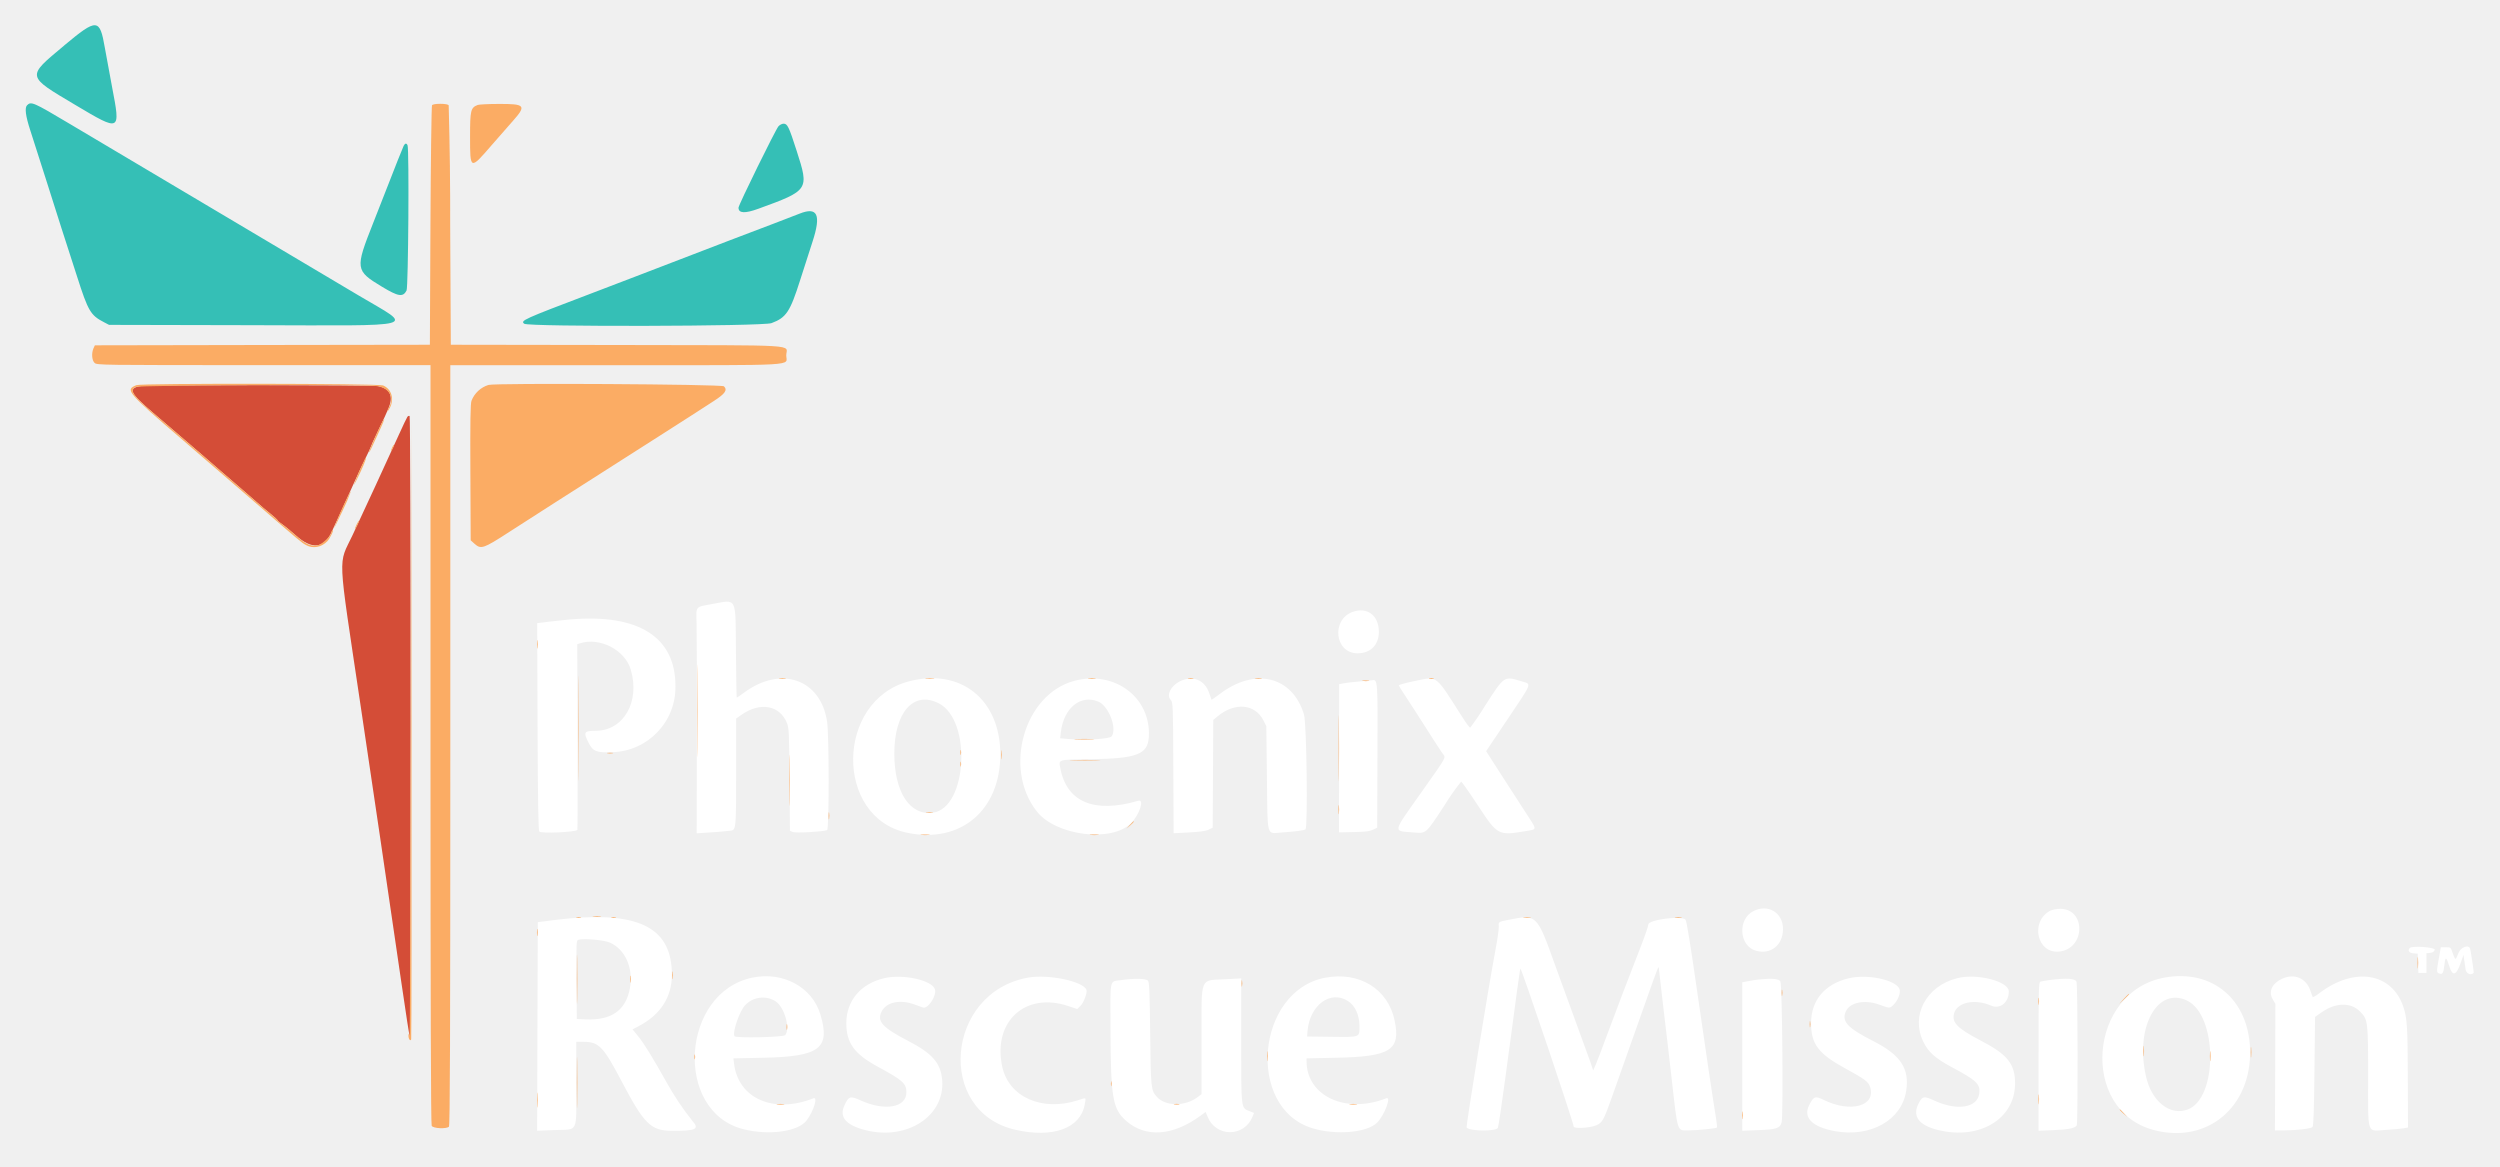
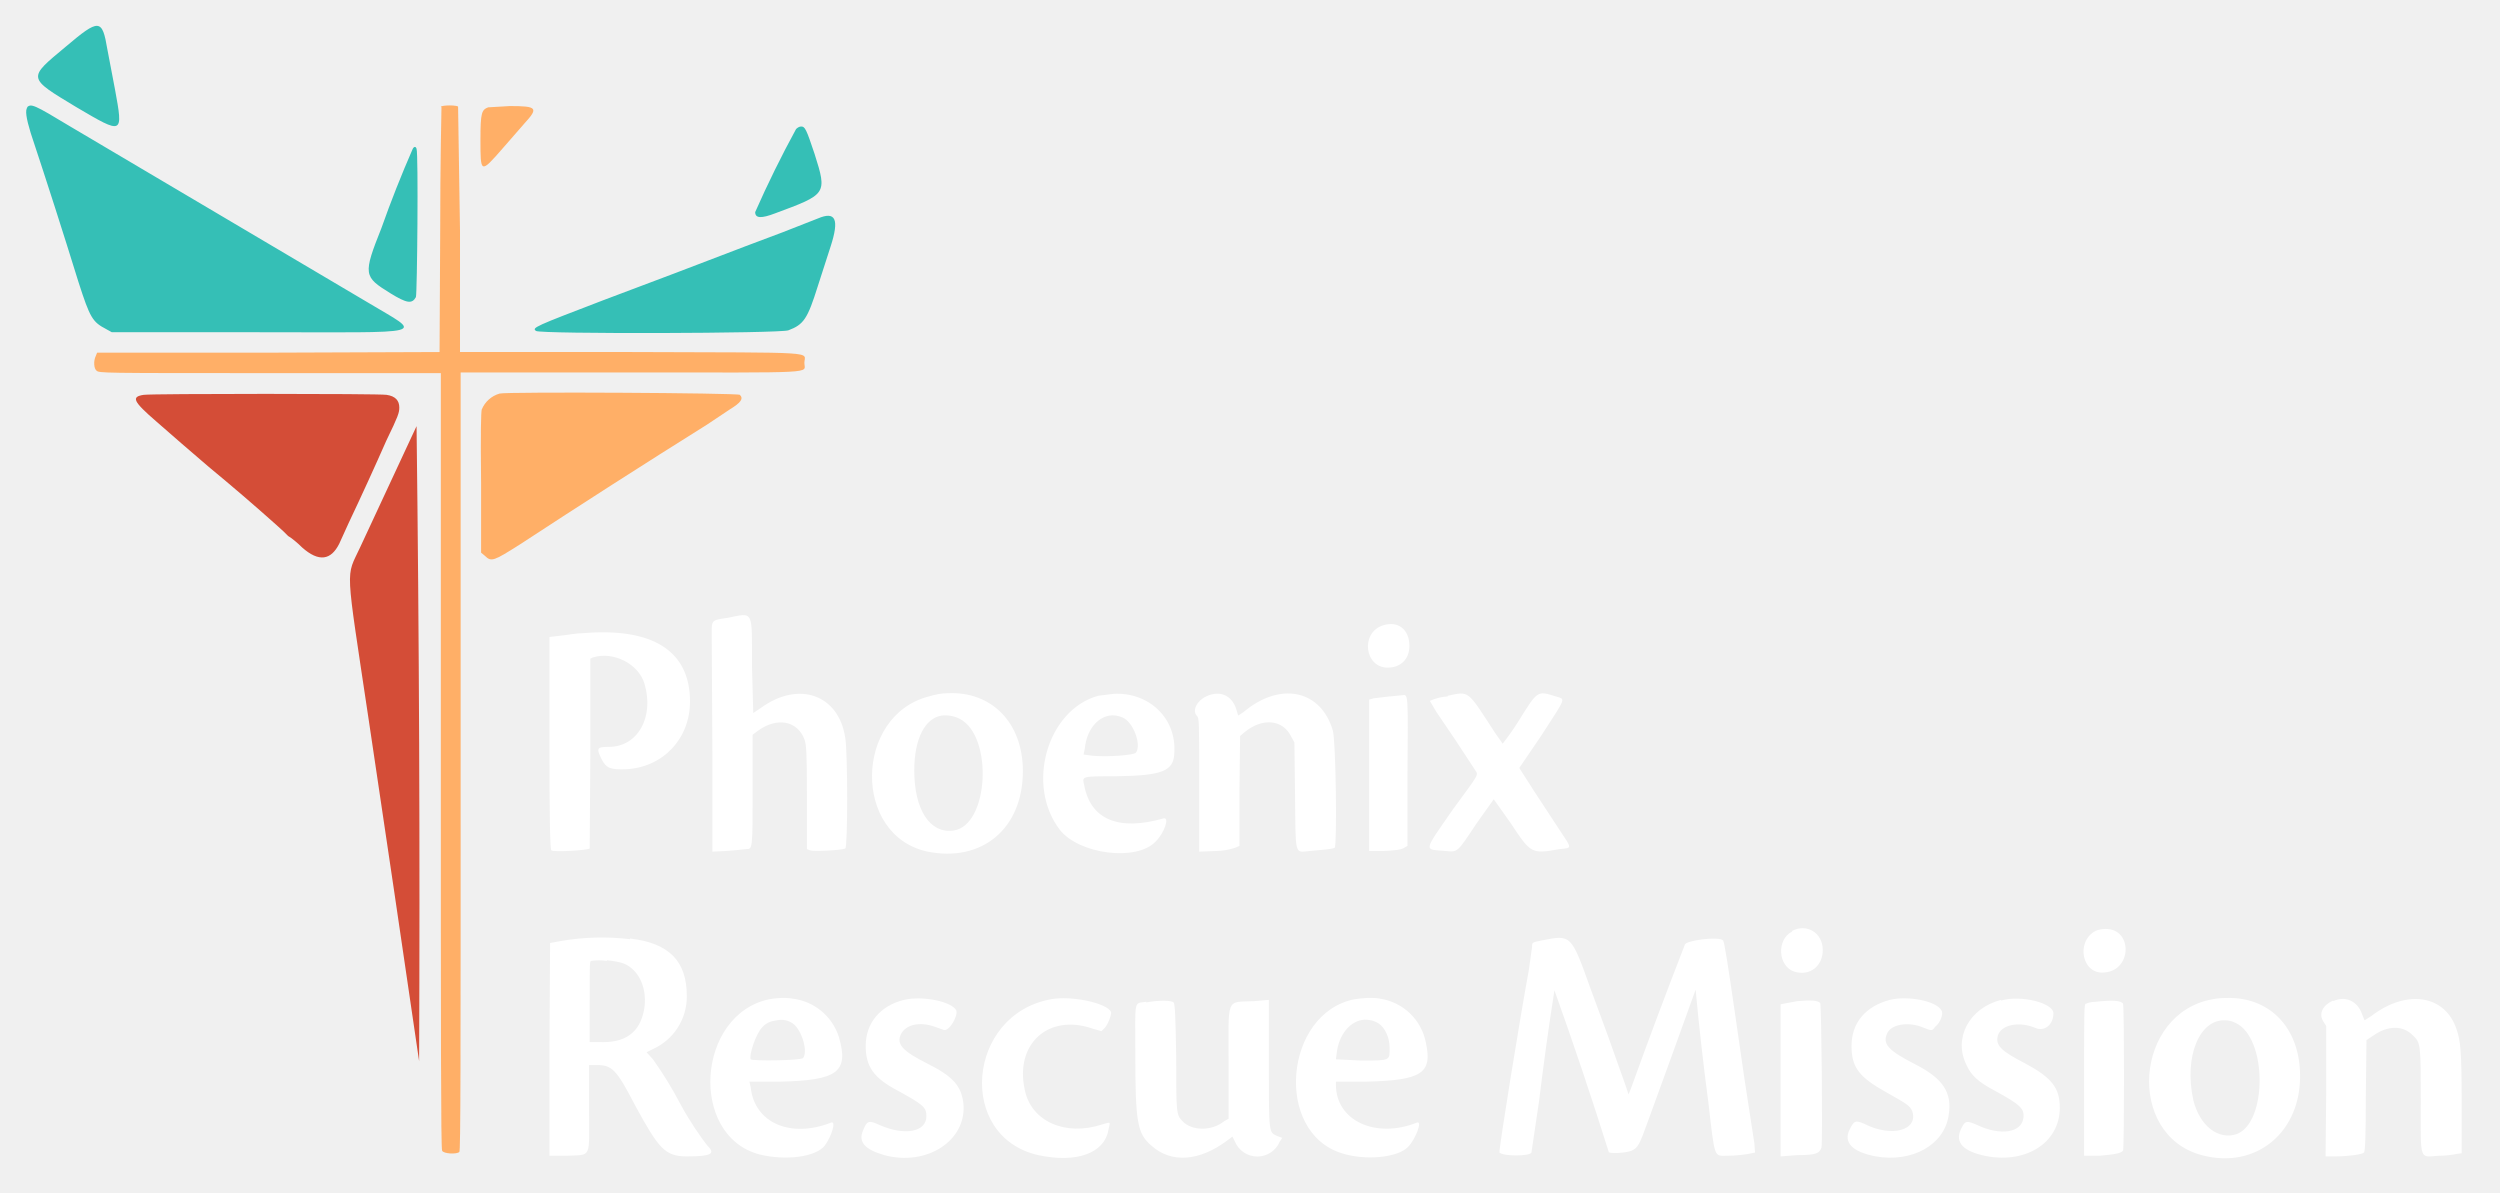
- <svg xmlns="http://www.w3.org/2000/svg" xml:space="preserve" stroke-linecap="round" stroke-linejoin="round" stroke-miterlimit="10" clip-rule="evenodd" viewBox="0 0 400 186.6">
-   <g fill-rule="evenodd">
-     <path fill="white" d="M113.86 96.66c-2.63.47-2.5.32-2.41 2.95.04 1.21.06 9.3.05 17.96l-.03 15.76 2.18-.14a66.63 66.63 0 0 0 3.15-.27c.98-.1.98-.1.98-9.36v-8.59l.85-.6c3.01-2.12 6.17-1.53 7.3 1.36.3.74.34 1.74.4 9.01l.06 8.18.45.2c.45.2 4.82-.04 5.5-.3.33-.13.32-15.06 0-17.32-1-6.82-7.33-9.06-13.26-4.7-.61.45-1.15.82-1.2.82-.04 0-.1-3.3-.13-7.34-.08-9.02.26-8.36-3.9-7.62m102.6 1.23c-3.5 1.25-2.9 6.64.76 6.64 2.07 0 3.41-1.35 3.41-3.43 0-2.61-1.85-4.03-4.17-3.2M91.27 99.1c-.97.09-2.57.26-3.54.38l-1.78.23.06 16.54c.05 12.24.12 16.62.28 16.8.27.34 5.72.1 6.09-.26.04-.04.06-6.75.03-14.9l-.05-14.82.44-.14c3.17-1.02 7.2 1.06 8.12 4.2 1.52 5.13-1.12 9.76-5.59 9.8-1.91.01-2.02.18-1.16 1.91.7 1.39 1.29 1.62 3.8 1.51a10.4 10.4 0 0 0 10.1-10.6c0-7.83-5.9-11.57-16.8-10.64m54.17 9.9c-11.77 3.08-11.97 21.83-.26 24.24 8.54 1.76 14.88-3.6 14.87-12.58-.01-8.76-6.35-13.82-14.6-11.66m26.46-.08c-8.04 2.12-11.46 14.02-6.01 20.91 3.08 3.9 12 5 15.08 1.85 1.36-1.38 2.16-3.86 1.15-3.57-7.06 2.07-11.47.22-12.48-5.22-.26-1.42-.52-1.35 4.97-1.43 7.26-.1 9.01-.78 9.19-3.52.4-6.31-5.42-10.73-11.9-9.02m16.84.1c-1.41.7-2.15 2.17-1.46 2.93.39.43.4.54.44 10.9l.05 10.46 2.47-.13c1.71-.09 2.67-.22 3.12-.44l.66-.32.05-8.62.04-8.62.7-.58c2.76-2.29 5.98-2 7.33.66l.46.92.1 8.23c.1 9.76-.1 8.95 2.33 8.78 2.29-.16 3.5-.32 3.83-.5.4-.2.2-16.95-.23-18.37-1.83-6.13-7.81-7.59-13.47-3.3-.7.54-1.3.96-1.33.92-.02-.03-.18-.48-.35-1-.71-2.18-2.64-2.96-4.74-1.92m37.85-.12c-1.6.32-2.8.65-2.8.76 0 .05.49.83 1.08 1.72.6.9 2.04 3.14 3.22 4.99a181 181 0 0 0 2.64 4.08c.63.88.97.21-3.3 6.28-4.76 6.74-4.65 6.17-1.18 6.46 1.94.17 1.86.23 4.82-4.29a37.3 37.3 0 0 1 2.7-3.85c.1 0 1.32 1.73 2.71 3.85 3.11 4.74 3.24 4.8 7.56 4.08 1.96-.34 1.97-.06-.03-3.12l-3.93-6.08-2.31-3.6 3.4-5.07c4.08-6.09 3.9-5.61 2.3-6.1-2.85-.88-2.76-.94-5.87 3.9a43.4 43.4 0 0 1-2.37 3.5c-.1.03-.66-.72-1.26-1.67-4.37-6.87-3.93-6.53-7.38-5.84m-9.06.12c-1.03.08-2.19.22-2.57.3l-.71.14-.01 11.86-.01 11.85 2.38-.05c1.83-.03 2.53-.12 3.05-.37l.68-.33.04-11.43c.06-12.19.05-12.32-.84-12.16-.08.02-.98.1-2 .19m-67.35 3.5c5.32 2.7 4.57 16.74-.93 17.5-3.7.5-6.17-3.27-6.18-9.45 0-6.62 3.08-10.11 7.11-8.05m25.52-.28c1.68.7 3.07 4.34 2.13 5.58-.3.4-4.31.65-6.76.42l-1.47-.13.12-1c.45-3.84 3.16-6.04 5.97-4.87M280.5 145.8c-2.5 1.32-2.24 5.51.4 6.3 2.37.71 4.38-.86 4.38-3.44.01-2.65-2.42-4.1-4.78-2.86m47.56-.1c-3.3 1.72-2.15 6.94 1.43 6.55 4.19-.46 4.3-6.84.13-6.84-.55 0-1.26.14-1.56.3M91.3 146.93a91 91 0 0 0-3.59.4l-1.66.22-.06 16.69-.05 16.68 2.76-.11c3.92-.16 3.5.73 3.5-7.32v-6.8h1.15c2.46 0 3.18.74 6.11 6.32 3.6 6.85 4.66 7.9 8.04 7.92 3.81.03 4.46-.27 3.32-1.54a44.55 44.55 0 0 1-4.27-6.4c-2.06-3.69-3.53-6.07-4.42-7.16l-.92-1.13.97-.51c3.51-1.84 5.32-4.65 5.32-8.24 0-7.28-4.89-10-16.2-9.02m149.96.26c-1.51.3-1.52.3-1.45 1.07.02.33-.2 1.94-.51 3.58-1.2 6.39-4.78 28.44-4.64 28.58.6.6 4.74.62 5 .03.1-.23.65-3.9 1.22-8.17 1.97-14.76 2.31-17.23 2.39-17.3.14-.14 8.52 24.7 8.52 25.27 0 .37 2.58.23 3.58-.19 1-.42 1.23-.84 2.51-4.45 2.97-8.34 4.11-11.56 5.67-16 1.6-4.53 1.86-5.2 1.86-4.72 0 .12.34 3.05.75 6.52.42 3.46 1 8.48 1.3 11.15 1.01 8.87.83 8.31 2.78 8.3 1.27 0 4.32-.3 4.46-.45.06-.05 0-.7-.13-1.45-.53-3.24-1.64-10.7-3.08-20.72-.99-6.92-1.63-10.88-1.8-11.08-.59-.7-5.96-.02-5.96.77 0 .24-.55 1.85-1.23 3.58a932.91 932.91 0 0 0-5.69 14.93 114.1 114.1 0 0 1-1.5 3.92l-.4.9-.51-1.5-2.51-6.9c-1.1-2.98-2.46-6.71-3.02-8.29-2.98-8.34-2.95-8.3-7.6-7.38m-143.7 3.62c2.46 1.07 3.8 4.09 3.22 7.28-.65 3.57-2.94 5.19-7.1 5.01l-1.4-.06-.05-6.28c-.04-5.87-.03-6.3.28-6.39.88-.26 4.08.02 5.05.44m287.99.88c-.38.37-.1.79.57.84l.7.06.06 1.54.05 1.54h1.29v-3.15l.59-.06c.4-.04.63-.19.74-.48.15-.42-3.6-.7-4-.3m4.66 1.62c-.4 2.21-.39 2.32.09 2.47.51.16.65-.08.8-1.44.15-1.32.3-1.28.76.22.52 1.7 1.11 1.58 1.8-.37l.49-1.4.11.79.23 1.56c.1.69.92 1 1.3.5.04-.06-.48-3.5-.58-3.83-.22-.74-1.53-.25-1.87.7-.19.51-.4.93-.48.93-.07 0-.27-.42-.44-.93-.3-.93-.32-.94-1.1-.94h-.8l-.3 1.74m-269.85 3.12c-11.43 2.38-12.6 21.4-1.48 24.24 4.11 1.05 8.78.41 10.15-1.38 1.14-1.5 1.86-3.86 1.09-3.55-6.36 2.51-12 .05-12.69-5.52l-.1-.87 4.73-.1c9.06-.17 10.8-1.48 9.19-6.9-1.3-4.4-5.98-6.94-10.89-5.92m21.14.08c-3.78.86-6.11 3.61-6.11 7.2 0 3.17 1.28 4.94 5.05 6.98 4.02 2.18 4.56 2.67 4.56 4.1 0 2.44-3.45 3.04-7.33 1.28-1.66-.76-1.9-.68-2.58.8-.86 1.85.19 3.12 3.23 3.93 6.74 1.79 12.95-2.24 12.4-8.06-.25-2.68-1.58-4.19-5.5-6.22-4.04-2.1-4.95-3.1-4.2-4.63.75-1.54 2.93-2.02 5.29-1.16l1.36.49c.79.25 2.22-1.93 1.9-2.92-.45-1.45-5.06-2.48-8.07-1.79m22.96-.08c-13.2 2.38-14.77 21.47-2 24.35 5.98 1.36 10.38-.24 11.07-4.02.22-1.24.34-1.17-1.1-.7-5.76 1.84-11.06-.53-12.1-5.41-1.53-7.22 3.72-12 10.61-9.66l1.4.47.54-.54c.51-.5 1.1-2.1.93-2.54-.52-1.37-6.1-2.53-9.35-1.95m47.55.01c-11.05 2.13-12.67 20.8-2.1 24.07 3.8 1.17 8.82.74 10.43-.9 1.17-1.2 2.3-4.22 1.45-3.88-6.47 2.56-12.74-.34-12.76-5.89v-.49l4.7-.1c8.75-.17 10.4-1.22 9.38-6-1.06-5.03-5.67-7.85-11.1-6.8m83.74.09c-3.82.92-6 3.53-6 7.17 0 3.36 1.17 4.9 5.5 7.26 3.1 1.7 3.66 2.1 3.94 2.94 1 3.06-3.1 4.21-7.43 2.08-1.35-.66-1.6-.57-2.3.82-1.04 2.01.46 3.52 4.14 4.19 5.7 1.02 10.65-1.78 11.37-6.44.55-3.56-.87-5.74-5.22-7.95-4.25-2.16-5.18-3.2-4.4-4.85.66-1.38 3.03-1.84 5.28-1.02 1.73.63 1.7.63 2.29.06.75-.72 1.23-2 .96-2.59-.66-1.45-5.19-2.39-8.13-1.67m17.38-.02c-4.98 1.26-7.48 6-5.4 10.21.79 1.62 1.93 2.63 4.47 3.99 4.04 2.15 4.66 2.74 4.46 4.26-.3 2.29-3.56 2.8-7.17 1.13-1.63-.75-1.88-.72-2.43.25-1.23 2.18-.17 3.7 3.13 4.48 6.58 1.57 12.17-1.83 12.2-7.43.03-3.14-1.2-4.69-5.48-6.9-3.79-1.98-4.68-2.9-4.27-4.37.5-1.78 3.31-2.36 5.92-1.23 1.43.62 2.83-.5 2.83-2.27 0-1.62-5.1-2.93-8.26-2.12m33.2-.1c-12.25 2.22-13.64 21.19-1.8 24.38 8.57 2.31 15.71-3.64 15.46-12.86-.23-8.02-6.03-12.9-13.67-11.52m18.83.17c-1.62.74-2.25 2.05-1.56 3.26l.45.78-.03 10.12-.04 10.13 1.53-.01c2.03-.01 4.22-.28 4.48-.54.16-.16.25-2.7.31-8.92l.1-8.7 1.15-.8c2.2-1.5 4.57-1.54 6.02-.08 1.29 1.29 1.32 1.52 1.32 10.36 0 9.63-.27 8.8 2.78 8.61 1.2-.07 2.49-.19 2.88-.26l.72-.13-.03-7.93c-.02-8.24-.11-9.62-.74-11.45-1.86-5.39-7.8-6.35-13.35-2.16a4.6 4.6 0 0 1-1.1.7c-.04-.03-.21-.5-.38-1.01-.66-2.03-2.56-2.85-4.5-1.97m-185.8.24c-1.9.27-1.74-.52-1.7 7.95.04 10.92.34 12.66 2.52 14.58 3.1 2.71 7.44 2.41 11.86-.82l.84-.62.34.82a3.84 3.84 0 0 0 7.12.04l.29-.7-.76-.3c-1.34-.54-1.3-.17-1.3-11.3v-9.93l-2.29.13c-4.47.25-4.05-.77-4.05 9.86v8.53l-.62.47c-2 1.52-5.14 1.51-6.52-.02-.95-1.05-.98-1.27-1.08-10.06-.07-6.6-.14-8.3-.35-8.54-.29-.35-2.2-.4-4.3-.09m101.9-.09c-.36.04-1.08.16-1.59.26l-.93.18v23.75l2.53-.1c2.95-.1 3.52-.3 3.77-1.25.28-1.07.1-22.04-.2-22.55-.24-.43-1.4-.52-3.58-.29m46.7.07c-.64.09-1.31.2-1.5.26-.29.1-.31.91-.31 11.98v11.88l2.43-.1c2.36-.1 3.39-.3 3.68-.76.2-.33.17-22.41-.04-22.98-.2-.53-1.6-.62-4.26-.28m-203.87 3.42c1.4.93 2.38 4.37 1.52 5.4-.27.34-7.92.5-8.11.18-.37-.62.79-4 1.7-4.97a3.88 3.88 0 0 1 4.9-.61m91.6-.02c1.08.7 1.76 2.17 1.79 3.84.04 1.98.2 1.91-4.43 1.85l-3.94-.05.06-.84c.34-4.19 3.7-6.67 6.53-4.8m134.2-.1c4.88 2.31 4.97 15.57.12 17.41-2.84 1.08-5.8-1.26-6.7-5.32-1.77-7.82 1.8-14.37 6.58-12.1" />
-     <path fill="#d44d37" d="M22.5 61.77c-2.09.34-1.73 1.1 1.96 4.25l3.92 3.36c1.3 1.1 3.23 2.77 4.3 3.69l2.8 2.43 2.6 2.24c.96.82 2.26 1.96 2.9 2.52.63.57 1.67 1.44 2.3 1.95.63.5 1.14.98 1.14 1.05 0 .07.32.34.7.6.39.26 1.38 1.07 2.2 1.8 2.6 2.32 4.52 2.13 5.76-.58l1.53-3.33c.68-1.48 1.61-3.53 2.06-4.55.45-1.02 1.24-2.7 1.75-3.76.52-1.04.94-1.96.94-2.02 0-.07.51-1.2 1.14-2.5 1.8-3.74 2.03-4.33 2.03-5.17 0-1.05-.68-1.7-2.05-1.97-1.11-.2-36.7-.22-37.99-.01m42.7 4.91c-.1.13-.73 1.45-1.4 2.94a1783.8 1783.8 0 0 1-7.36 15.96c-2.35 5-2.47 2.2 1.23 27.07 1.64 10.96 4.54 30.69 6.55 44.49.7 4.86 1.33 8.88 1.39 8.94.06.06.1-22.29.1-49.66 0-28.73-.07-49.8-.16-49.86-.1-.06-.25 0-.35.12" />
-     <path fill="#35bfb6" d="M10.25 7.3c-6.04 5.04-6.08 4.8 1.78 9.48 7.27 4.33 7.28 4.33 5.91-2.81-.4-2.09-.92-4.92-1.16-6.3-.82-4.76-1.25-4.79-6.53-.38m-5.92 9.55c-.4.4-.24 1.7.5 3.97.41 1.23 1.55 4.8 2.54 7.94a1761.04 1761.04 0 0 0 4.96 15.49c1.77 5.54 2.16 6.2 4.28 7.3l.84.44 22.52.05c28.05.06 26.31.53 17.49-4.71a74206.17 74206.17 0 0 1-46.35-27.53c-5.8-3.45-6.13-3.6-6.78-2.95m120.23 3.36c-.46.5-6.4 12.6-6.4 13.03 0 .9 1.01.96 3.18.17 8.1-2.95 8.14-3.01 6.13-9.25-1.26-3.92-1.48-4.36-2.1-4.36-.24 0-.6.18-.81.41M64.6 23.3a185 185 0 0 0-1.88 4.7l-3.02 7.7c-2.9 7.33-2.86 7.59 1.42 10.18 2.62 1.58 3.36 1.7 3.93.6.28-.55.43-22.5.16-23.22-.15-.38-.4-.37-.6.04m63.33 10.88-4.1 1.58-7.1 2.7a2712.66 2712.66 0 0 1-14.84 5.7l-7.56 2.89c-10.69 4.06-11.1 4.25-10.46 4.75.65.51 38.17.42 39.56-.1 2.36-.88 2.97-1.8 4.59-6.9l1.98-6.15c1.4-4.3.8-5.61-2.07-4.47" />
-     <path fill="#fbac64" d="M69.12 16.85c-.08.12-.2 8.8-.25 19.27l-.09 19.04-26.8.04-26.8.05-.22.48c-.34.76-.27 1.9.16 2.32.37.37.62.37 27.06.37h26.7v60.68c0 41.47.06 60.79.19 61.03.23.43 2.36.53 2.76.14.17-.17.22-13.99.22-61.04v-60.8H98.5c30 0 27.3.15 27.3-1.57 0-1.8 3.03-1.6-27.07-1.66l-26.6-.04-.1-19.04a638.65 638.65 0 0 0-.24-19.27c-.1-.15-.59-.24-1.34-.24-.75 0-1.24.09-1.34.24m7.3-.05c-1.1.44-1.2.84-1.2 5.04 0 5.39 0 5.39 3.47 1.37l3.4-3.88c2.17-2.45 1.95-2.72-2.28-2.7-1.65 0-3.18.08-3.4.17M21.84 61.62c-1.87.74-1.58 1.08 7.46 8.84 3.23 2.77 8.44 7.27 11.58 9.99 7.2 6.23 7.36 6.37 8.08 6.76 1.1.62 2.51.36 3.43-.63.45-.48 1.13-1.95.82-1.75-.11.06-.2.23-.2.36 0 .47-1.33 1.78-2.02 2-1.13.33-1.98-.02-3.67-1.53a28.65 28.65 0 0 0-2.2-1.8c-.38-.26-.7-.53-.7-.6 0-.07-.51-.54-1.14-1.05-.63-.5-1.67-1.38-2.3-1.95-.64-.56-1.94-1.7-2.9-2.52l-2.6-2.24-2.8-2.43-4.3-3.69-3.92-3.36c-3.23-2.75-3.75-3.53-2.76-4.1.55-.3 37.08-.45 38.73-.14 1.87.34 2.68 1.85 1.82 3.36a2 2 0 0 0-.27.66c0 .1.17-.11.36-.47.8-1.45.32-3.09-1.05-3.66-.76-.32-38.65-.37-39.45-.05m56.32-.03a4.27 4.27 0 0 0-2.72 2.53c-.17.42-.22 3.22-.18 11.45l.05 10.88.61.55c1.04.92 1.4.8 5.47-1.83l7.27-4.67a6917.16 6917.16 0 0 0 16.9-10.78l5.08-3.25 3.59-2.32c1.8-1.17 2.2-1.74 1.6-2.34-.34-.34-36.56-.55-37.67-.22m-12.43 54.88c-.04 27.36-.13 49.54-.21 49.28-.13-.38-.16-.4-.17-.1-.02.55.3 1.02.44.65.05-.15.08-22.61.05-49.92l-.05-49.65-.06 49.74m-4.67-48.76c-.7 1.39-2.1 4.57-2.02 4.64.07.07.36-.52 1.89-3.9.68-1.48.76-1.98.13-.74m1.69 3.88c-.32.69-.26.83.08.2.16-.28.25-.56.21-.6-.04-.04-.17.14-.3.4m-4.37 1.9a40.9 40.9 0 0 0-1.76 4.09c.04.04.51-.86 1.04-2 .78-1.68 1.19-2.87.72-2.1m-2.65 5.8a64.53 64.53 0 0 0-2.28 5.2c.04.04.67-1.24 1.41-2.84a28.7 28.7 0 0 0 1.28-2.99c-.04-.03-.22.25-.4.63m1.33 4.63c-.44.92-.38 1.08.08.2.2-.39.34-.74.3-.78-.04-.05-.21.22-.38.58m54.46 29.86c0 6.57.02 9.23.05 5.9.03-3.31.03-8.69 0-11.94s-.05-.53-.05 6.04m-25.6-10.64c0 .61.03.84.08.5.04-.33.04-.83 0-1.11-.05-.28-.08-.01-.08.6m6.56 13.45c0 7.49.03 10.53.05 6.75.03-3.78.03-9.91 0-13.63-.03-3.71-.05-.62-.05 6.88m32.25-7.99c.29.04.7.04.94 0 .23-.05 0-.08-.52-.08-.51 0-.7.04-.42.08m23.43 0c.33.04.88.04 1.21 0 .33-.04.06-.07-.6-.07-.67 0-.95.03-.61.07m26.03 0c.29.04.75.04 1.03 0s.05-.08-.51-.08c-.57 0-.8.04-.52.08m15.97 0c.23.04.56.04.74 0 .18-.05 0-.09-.42-.09-.41 0-.56.04-.32.09m10.73 0c.28.04.7.04.93 0 .23-.05 0-.08-.51-.08-.52 0-.7.04-.42.08m27.8 0c.19.04.48.04.66 0 .18-.05.03-.1-.32-.1-.37 0-.51.05-.33.1m-10.64.37c.28.05.7.05.94 0 .22-.04 0-.08-.52-.08-.51 0-.7.04-.42.08m-3.88 10.79c0 4.72.02 6.63.05 4.23.03-2.4.03-6.25 0-8.58s-.05-.37-.05 4.35m-42.05-1.45c.7.04 1.87.04 2.62 0s.18-.06-1.25-.06c-1.44 0-2.06.02-1.37.06m-45.87 6.58c0 3.65.03 5.14.06 3.31.03-1.82.03-4.8 0-6.62-.03-1.82-.06-.33-.06 3.31m33.95-4.1c0 .66.03.94.07.6a4.9 4.9 0 0 0 0-1.21c-.04-.33-.07-.06-.07.6m-6.55-.37c0 .36.04.5.09.33.04-.18.04-.47 0-.66-.05-.17-.09-.03-.09.33m-56.46.13c.23.05.6.05.84 0 .23-.04.04-.08-.42-.08-.46 0-.65.04-.42.08m74.38 1.13c1.1.03 2.91.03 4.01 0 1.1-.03.2-.06-2-.06s-3.11.03-2 .06m-17.93.6c0 .37.04.52.09.33.04-.17.04-.47 0-.65-.05-.18-.09-.03-.09.33m60.5 7.28c0 .67.03.94.07.6.04-.33.04-.88 0-1.2-.04-.34-.08-.07-.08.6m-81.57 1.03c0 .5.04.7.08.41.04-.28.04-.7 0-.93-.05-.23-.08 0-.08.51m15.67-.52c.29.05.7.05.94 0 .23-.04 0-.08-.52-.07-.51 0-.7.03-.42.07m32.51 1.97-.54.6.6-.54c.34-.3.6-.57.6-.6 0-.15-.15-.02-.66.54m-33.35 1.58a6 6 0 0 0 1.21 0c.34-.04.06-.07-.6-.07-.67 0-.94.03-.61.07m27.06 0a6 6 0 0 0 1.22 0c.33-.04.06-.07-.6-.07-.68 0-.95.03-.62.07m-79.5 13.07c.33.04.83.04 1.11 0 .28-.05.01-.08-.6-.08-.62 0-.85.04-.52.08m-2.7.18c.17.05.47.05.65 0 .18-.05.03-.09-.33-.09s-.5.04-.33.09m5.6 0c.18.05.48.05.66 0 .18-.05.03-.09-.33-.09s-.5.04-.33.09m145.97 0c.28.05.74.05 1.02 0 .29-.04.06-.07-.51-.07-.56 0-.8.03-.51.07m24.26 0c.29.05.7.05.94 0 .23-.04 0-.08-.52-.08-.51 0-.7.04-.42.08m-182.17 2.39c0 .51.04.7.09.42.04-.29.04-.7 0-.94-.05-.22-.09 0-.09.52m6.38 7.47c0 3.49.03 4.89.06 3.11.03-1.78.03-4.63 0-6.35-.03-1.7-.06-.25-.06 3.24m294.52-2.62c0 .82.04 1.14.07.7a9.3 9.3 0 0 0 0-1.5c-.04-.38-.07-.02-.07.8m-279.24 1.96c0 .57.03.8.08.52a4.2 4.2 0 0 0 0-1.03c-.05-.28-.08-.05-.08.51m-6.72.66c0 .51.03.7.08.41.04-.28.04-.7 0-.93-.05-.23-.09 0-.08.52m97.8.65c0 .46.04.65.08.42.05-.23.05-.6 0-.84-.04-.23-.08-.04-.08.42m86.42 1.5c0 .46.04.64.08.41.05-.23.05-.6 0-.84-.04-.23-.08-.04-.08.42m54.73.98-.74.8.8-.74c.73-.69.87-.85.73-.85-.03 0-.39.36-.8.8m-13.65.41c0 .52.04.7.08.42.04-.28.04-.7 0-.93-.05-.23-.08 0-.08.51m-36.59 3.64c0 .46.04.65.08.42.05-.23.05-.6 0-.84-.04-.23-.08-.04-.08.42m-163.7.47c0 .41.04.56.09.32a2.3 2.3 0 0 0 0-.74c-.05-.18-.09 0-.09.42m-33.56 8.87c0 3.64.03 5.13.06 3.3.03-1.81.03-4.8 0-6.62-.03-1.82-.06-.33-.06 3.31m250.66-5.03c0 .76.03 1.08.07.7.04-.39.04-1.02 0-1.4-.04-.39-.07-.07-.07.7m17.17.18c0 .77.03 1.09.07.7.04-.38.04-1.01 0-1.4-.04-.38-.07-.07-.07.7m-157.35.65c0 .72.03 1 .07.6.04-.38.04-.97 0-1.3-.04-.33-.07-.01-.07.7m150.81 0c0 .72.04 1 .08.6.04-.38.04-.97 0-1.3-.04-.33-.08-.01-.08.7m-242.48.1c0 .36.04.5.09.32.05-.17.05-.47 0-.65-.05-.18-.09-.03-.09.33m66.64 4.3c0 .35.04.5.08.32.05-.18.05-.47 0-.66-.04-.17-.08-.03-.08.33m-91.81 2.61c0 1.08.03 1.52.07.99.04-.54.04-1.43 0-1.97-.04-.53-.07-.1-.07.98m240.22-.09c0 .72.03 1 .07.6.04-.38.04-.97 0-1.3-.04-.33-.08-.02-.07.7m-201.8.79c.3.04.75.04 1.04 0 .28-.04.05-.08-.52-.08-.56 0-.8.04-.51.08m63.56 0c.23.04.56.04.74 0 .18-.05 0-.09-.42-.09-.41 0-.56.04-.32.09m28.09 0c.28.04.74.04 1.02 0s.05-.08-.51-.08c-.57 0-.8.04-.51.08m62.72 1.73c0 .57.04.8.08.52a4.1 4.1 0 0 0 0-1.03c-.04-.28-.08-.05-.08.51m60.42-.87c0 .03.27.3.6.6l.61.55-.54-.6c-.51-.57-.67-.7-.67-.55" />
+ <svg xmlns="http://www.w3.org/2000/svg" xml:space="preserve" stroke-linecap="round" stroke-linejoin="round" stroke-miterlimit="10" clip-rule="evenodd" viewBox="0 0 391.3 186.6">
+   <path fill="#d44d37" fill-rule="evenodd" d="M22.5 61.8c-2 .3-1.7 1 2 4.2l3.9 3.4 4.3 3.7a351.3 351.3 0 0 1 10.6 9.1l1.1 1 .7.7c.4.2 1.4 1 2.2 1.8 2.6 2.3 4.5 2 5.8-.6l1.5-3.3a521 521 0 0 0 5.9-12.9c1.8-3.7 2-4.3 2-5.1 0-1.1-.6-1.8-2-2-1.1-.2-36.7-.2-38 0m42.7 4.9-1.4 3-7.4 15.9c-2.3 5-2.4 2.2 1.3 27a16512.3 16512.3 0 0 1 7.9 53.5 5979.7 5979.7 0 0 0-.4-99.4" />
+   <g fill="white" fill-rule="evenodd">
+     <path d="M113.9 96.7c-2.7.4-2.5.3-2.5 3l.1 17.9v15.7l2.1-.1a66.6 66.6 0 0 0 3.2-.3c1 0 1 0 1-9.3V115l.8-.6c3-2.2 6.2-1.6 7.3 1.3.3.8.4 1.8.4 9v8.2l.5.2c.5.2 4.9 0 5.5-.3.4-.1.4-15 0-17.3-1-6.8-7.3-9-13.2-4.7l-1.2.8-.2-7.3c0-9 .3-8.4-3.8-7.6m102.5 1.2c-3.5 1.2-2.8 6.6.8 6.6 2 0 3.4-1.3 3.4-3.4 0-2.6-1.8-4-4.2-3.2M91.3 99.1c-1 0-2.6.3-3.6.4l-1.7.2v16.6c0 12.2.1 16.6.3 16.8.3.3 5.7 0 6-.3l.1-15v-14.7l.4-.2c3.2-1 7.2 1 8.1 4.2 1.5 5.2-1.1 9.8-5.6 9.8-1.9 0-2 .2-1.1 2 .7 1.3 1.3 1.6 3.8 1.5 5.8-.3 10-4.8 10-10.6 0-7.9-5.8-11.6-16.7-10.7m97.5 9.9c-1.5.7-2.2 2.2-1.5 3 .4.4.4.5.4 10.9v10.4l2.6-.1a10 10 0 0 0 3-.5l.7-.3v-8.6l.1-8.6.7-.6c2.8-2.3 6-2 7.3.7l.5.9.1 8.2c.1 9.8-.1 9 2.3 8.8 2.3-.2 3.5-.3 3.9-.5.4-.2.2-17-.3-18.4-1.8-6.1-7.8-7.6-13.4-3.3a9 9 0 0 1-1.4 1l-.3-1c-.7-2.2-2.6-3-4.7-2m37.8 0a8 8 0 0 0-2.8.7l1 1.7a357 357 0 0 1 6 9c.6 1 1 .3-3.4 6.3-4.7 6.8-4.6 6.2-1.1 6.5 1.9.2 1.8.2 4.8-4.3l2.7-3.8 2.7 3.8c3.1 4.7 3.2 4.8 7.6 4 2-.2 2 0 0-3l-4-6.1-2.3-3.6 3.4-5c4-6.2 3.9-5.7 2.3-6.2-2.9-.9-2.8-1-5.9 4a43.4 43.4 0 0 1-2.4 3.4l-1.2-1.7c-4.4-6.8-4-6.5-7.4-5.8m-9.1.1-2.5.3-.7.2v23.7h2.3c1.8-.1 2.6-.2 3-.4l.7-.4V121c.1-12.2.1-12.3-.7-12.2l-2 .2m-69.2-.5c-1 0-2 .2-3 .5-11.7 3-12 21.8-.2 24.3 8.5 1.7 14.9-3.6 14.9-12.6 0-7.7-5-12.5-11.7-12.2Zm-1 3.5a5 5 0 0 1 2.8.5c5.3 2.7 4.6 16.8-1 17.5-3.6.5-6.1-3.2-6.1-9.4 0-5 1.7-8.2 4.3-8.6Zm26.9-3.4-2.4.3c-8 2.2-11.4 14-6 21 3 3.8 12 5 15 1.8 1.4-1.4 2.2-3.9 1.2-3.6-7 2-11.4.2-12.4-5.2-.3-1.4-.6-1.4 5-1.4 7.2-.1 9-.8 9.1-3.6.4-5.5-4-9.6-9.5-9.3Zm-.6 3.4c.6-.1 1.3 0 2 .3 1.7.7 3 4.3 2.1 5.5-.3.4-4.3.7-6.7.5l-1.5-.2.2-1c.3-2.8 1.9-4.8 3.9-5.1Zm-32.2 44.5c-3.7.9-6 3.6-6 7.2 0 3.2 1.2 5 5 7 4 2.2 4.5 2.6 4.5 4 0 2.5-3.4 3.1-7.3 1.4-1.7-.8-2-.7-2.6.8-.8 1.8.2 3 3.3 3.9 6.7 1.8 12.9-2.3 12.4-8-.3-2.8-1.6-4.3-5.6-6.3-4-2-4.9-3.1-4.2-4.6.8-1.6 3-2 5.3-1.2l1.4.5c.8.3 2.2-2 2-3-.6-1.4-5.2-2.4-8.2-1.7" />
+     <path d="M164.5 156.4c-13.2 2.4-14.8 21.5-2 24.4 6 1.3 10.4-.3 11-4 .3-1.3.4-1.2-1-.8-5.8 1.9-11.1-.5-12.1-5.4-1.6-7.2 3.7-12 10.6-9.6l1.4.4.5-.5c.5-.5 1.1-2.1 1-2.5-.6-1.4-6.2-2.6-9.4-2m14.9.4c-2 .3-1.7-.5-1.7 8 0 10.9.3 12.6 2.5 14.5 3.1 2.8 7.5 2.5 11.9-.8l.8-.6.4.8a3.8 3.8 0 0 0 7 0l.4-.6-.8-.3c-1.3-.6-1.3-.2-1.3-11.3v-10l-2.3.2c-4.5.2-4-.8-4 9.8v8.6l-.7.4c-2 1.6-5.1 1.5-6.5 0-1-1-1-1.3-1-10-.1-6.6-.2-8.3-.4-8.6-.3-.3-2.2-.4-4.3 0m-55.4-.6c-1.2-.2-2.4-.1-3.6.1-11.4 2.4-12.6 21.4-1.5 24.3 4.1 1 8.8.4 10.2-1.4 1.1-1.5 1.8-3.9 1-3.6-6.3 2.5-12 .1-12.6-5.5l-.2-.9h4.8c9-.2 10.8-1.5 9.2-7a8.7 8.7 0 0 0-7.3-6Zm-2.4 3.4c.9-.2 1.8 0 2.5.5 1.4 1 2.4 4.4 1.6 5.4-.3.4-8 .5-8.2.2-.3-.6.8-4 1.8-5 .6-.7 1.4-1 2.3-1.1Zm94.4-3.4c-1.3-.2-2.6-.1-4 .1-11 2.2-12.6 20.8-2 24.1 3.7 1.2 8.8.7 10.4-1 1.1-1.1 2.3-4.1 1.4-3.8-6.5 2.6-12.7-.3-12.7-5.9v-.5h4.7c8.7-.2 10.4-1.3 9.4-6a8.6 8.6 0 0 0-7.3-7Zm-2.4 3.3c.7 0 1.4.1 2.2.6 1 .7 1.7 2.2 1.7 3.8 0 2 .2 2-4.4 2l-4-.2.1-.8c.3-3.1 2.2-5.3 4.4-5.4Z" />
+     <path d="M98.6 147a37.5 37.5 0 0 0-10.9.3l-1.6.3-.1 16.7v16.6h2.7c4-.2 3.5.6 3.5-7.4v-6.8h1.2c2.4 0 3.1.7 6 6.3 3.7 6.8 4.7 8 8.1 8 3.8 0 4.5-.4 3.3-1.6-1-1.2-2.9-4-4.2-6.4a61 61 0 0 0-4.4-7.2l-1-1.1 1-.5a9 9 0 0 0 5.3-8.3c0-5.4-2.7-8.3-8.9-9Zm-3.6 3.3c1 .1 2.1.3 2.6.5 2.5 1 3.8 4.1 3.2 7.3-.7 3.6-3 5.2-7.1 5h-1.4v-6.3c0-6 0-6.3.2-6.4a9 9 0 0 1 2.5 0Zm185.5-4.5c-2.5 1.3-2.2 5.5.4 6.3 2.4.7 4.4-.9 4.4-3.4 0-2.7-2.5-4.2-4.8-3m47.5 0c-3.2 1.7-2.1 7 1.5 6.5 4.2-.4 4.3-6.8.1-6.8-.5 0-1.2.1-1.6.3m-86.7 1.5c-1.5.3-1.5.3-1.5 1l-.5 3.6c-1.2 6.4-4.8 28.5-4.6 28.6.6.6 4.7.6 5 0l1.2-8.1a490 490 0 0 1 2.4-17.3 679 679 0 0 1 8.5 25.3c0 .3 2.6.2 3.6-.2 1-.5 1.2-.9 2.5-4.5a4105.6 4105.6 0 0 0 7.5-20.7 449 449 0 0 0 2 17.7c1 8.8.9 8.3 2.8 8.3a20 20 0 0 0 4.5-.5l-.1-1.4a1201 1201 0 0 1-3.1-20.8c-1-6.9-1.6-10.8-1.8-11-.6-.7-6 0-6 .7a933 933 0 0 0-8.4 22.4l-.4 1-.5-1.5a712.4 712.4 0 0 0-5.5-15.2c-3-8.4-3-8.3-7.6-7.4m54.5 9.3c-3.8 1-6 3.6-6 7.2 0 3.4 1.2 4.9 5.5 7.3 3 1.7 3.6 2 4 2.9 1 3-3.2 4.2-7.5 2-1.4-.6-1.6-.5-2.3.9-1 2 .4 3.5 4.1 4.2 5.7 1 10.7-1.8 11.4-6.4.6-3.6-.9-5.8-5.2-8s-5.2-3.2-4.4-4.9c.6-1.3 3-1.8 5.3-1 1.7.7 1.7.7 2.2 0 .8-.6 1.3-2 1-2.5-.7-1.5-5.2-2.4-8.1-1.7m17.4 0c-5 1.3-7.5 6-5.4 10.2.7 1.6 1.9 2.7 4.4 4 4 2.2 4.7 2.8 4.5 4.3-.3 2.3-3.6 2.8-7.2 1.1-1.6-.7-1.9-.7-2.4.3-1.2 2.1-.2 3.6 3.1 4.4 6.6 1.6 12.2-1.8 12.2-7.4 0-3.1-1.2-4.7-5.5-7-3.7-1.9-4.6-2.8-4.2-4.3.5-1.7 3.3-2.3 5.9-1.2 1.4.6 2.8-.5 2.8-2.3 0-1.6-5-2.9-8.2-2m52 0c-1.6.7-2.3 2-1.6 3.2l.5.8v10.1L364 181h1.5c2 0 4.2-.3 4.5-.6.2-.1.3-2.7.3-8.9l.1-8.7 1.2-.8c2.2-1.5 4.5-1.5 6 0 1.3 1.2 1.3 1.4 1.3 10.3 0 9.6-.3 8.8 2.8 8.6a15 15 0 0 0 2.9-.3l.7-.1v-8c0-8.2-.2-9.6-.8-11.4-1.8-5.4-7.8-6.3-13.3-2.1l-1.1.7-.4-1c-.7-2-2.6-2.9-4.5-2m-83.9 0-1.6.3-1 .2V181l2.6-.2c3 0 3.5-.3 3.8-1.2.2-1.1 0-22-.2-22.6-.3-.4-1.4-.5-3.6-.3m46.7.1c-.7 0-1.3.2-1.5.3-.3 0-.3.9-.3 12v11.8h2.4c2.4-.2 3.4-.4 3.7-.8.2-.4.2-22.5 0-23-.3-.5-1.7-.6-4.3-.3m21.1-.6c-.9 0-1.8 0-2.8.2-12.2 2.2-13.6 21.2-1.7 24.4 8.5 2.3 15.7-3.6 15.4-12.9-.2-7-4.6-11.6-10.9-11.7Zm-.9 3.5c.6 0 1.1.1 1.7.4 5 2.3 5 15.6.2 17.4-2.9 1-5.8-1.3-6.8-5.3-1.5-6.9 1-12.7 5-12.5Z" />
  </g>
+   <g fill="#ffaf67" fill-rule="evenodd">
+     <path d="M69.1 16.8c0 .2-.2 8.8-.2 19.3l-.1 19-26.8.1H15.2l-.2.5c-.4.8-.3 2 .1 2.3.4.4.6.4 27 .4H69v60.7c0 41.5 0 60.8.2 61 .2.5 2.3.6 2.7.2.2-.2.2-14 .2-61v-61h26.5c30 0 27.3.2 27.3-1.5 0-1.8 3-1.6-27-1.7H72v-19l-.3-19.4c0-.1-.6-.2-1.3-.2-.8 0-1.3.1-1.4.2" />
+     <path d="M78.2 61.6a4.3 4.3 0 0 0-2.8 2.5c-.1.4-.2 3.2-.1 11.5v10.9l.6.5c1 1 1.4.8 5.5-1.8a1724 1724 0 0 1 29.2-18.7l3.6-2.4c1.8-1.1 2.2-1.7 1.6-2.3-.3-.3-36.5-.5-37.6-.2m-1.8-44.8c-1 .4-1.2.8-1.2 5 0 5.4 0 5.4 3.5 1.4l3.4-3.9c2.2-2.4 2-2.7-2.3-2.7l-3.4.2" />
+   </g>
+   <path fill="#35bfb6" fill-rule="evenodd" d="M10.3 7.3c-6 5-6.1 4.8 1.7 9.5 7.3 4.3 7.3 4.3 6-2.8l-1.2-6.3c-.8-4.8-1.3-4.8-6.5-.4m54.3 16a185 185 0 0 0-4.9 12.4c-2.9 7.3-2.8 7.6 1.4 10.2 2.6 1.6 3.4 1.7 4 .6.2-.6.4-22.5.1-23.2-.1-.4-.4-.4-.6 0M4.3 16.8c-.4.4-.2 1.7.5 4a1214 1214 0 0 1 7.5 23.4c1.8 5.6 2.2 6.2 4.3 7.3l.9.5H40c28 0 26.3.6 17.5-4.7A74206.2 74206.2 0 0 1 11 19.8c-5.8-3.5-6.1-3.6-6.8-3m120.4 3.4a173 173 0 0 0-6.4 13c0 1 1 1 3.1.2 8.1-3 8.2-3 6.2-9.3-1.3-3.9-1.5-4.3-2.1-4.3-.3 0-.6.2-.8.4m3.4 14a421 421 0 0 1-11.2 4.3A2712.7 2712.7 0 0 1 94.4 47c-10.7 4.1-11.2 4.3-10.5 4.8.6.5 38.2.4 39.5-.1 2.4-.9 3-1.8 4.6-6.9l2-6.2c1.4-4.3.8-5.6-2-4.4" />
</svg>
